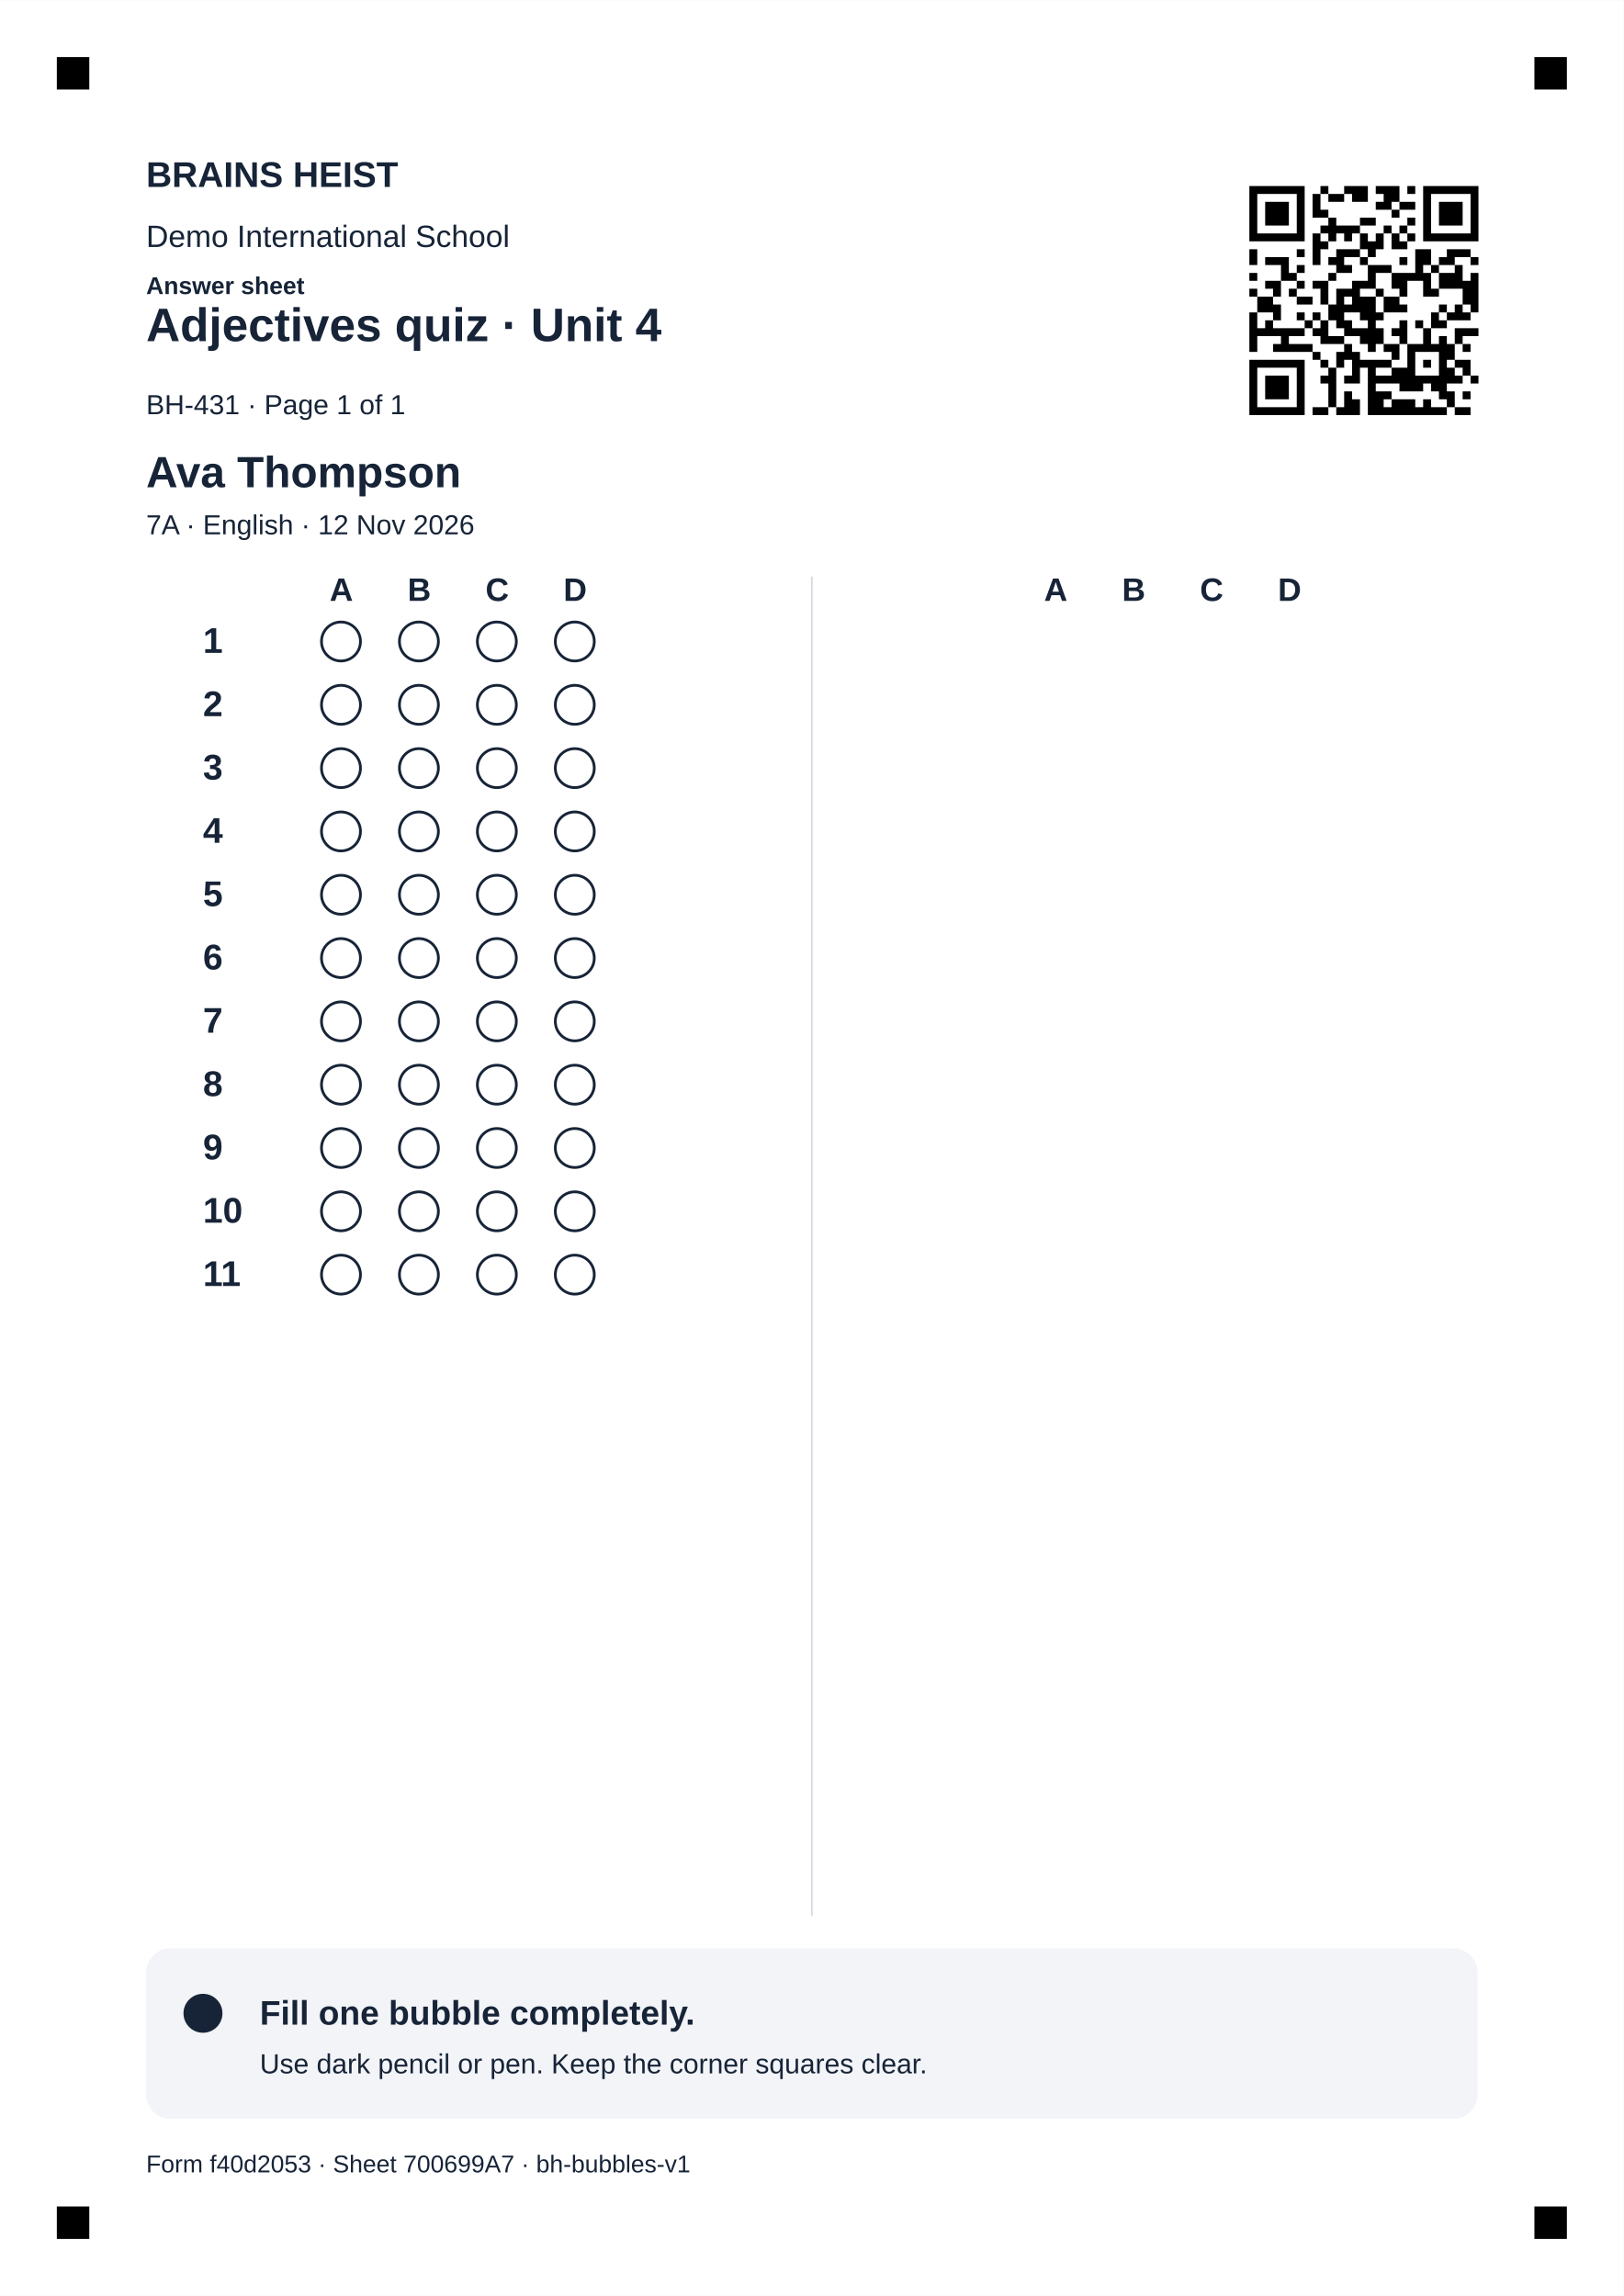
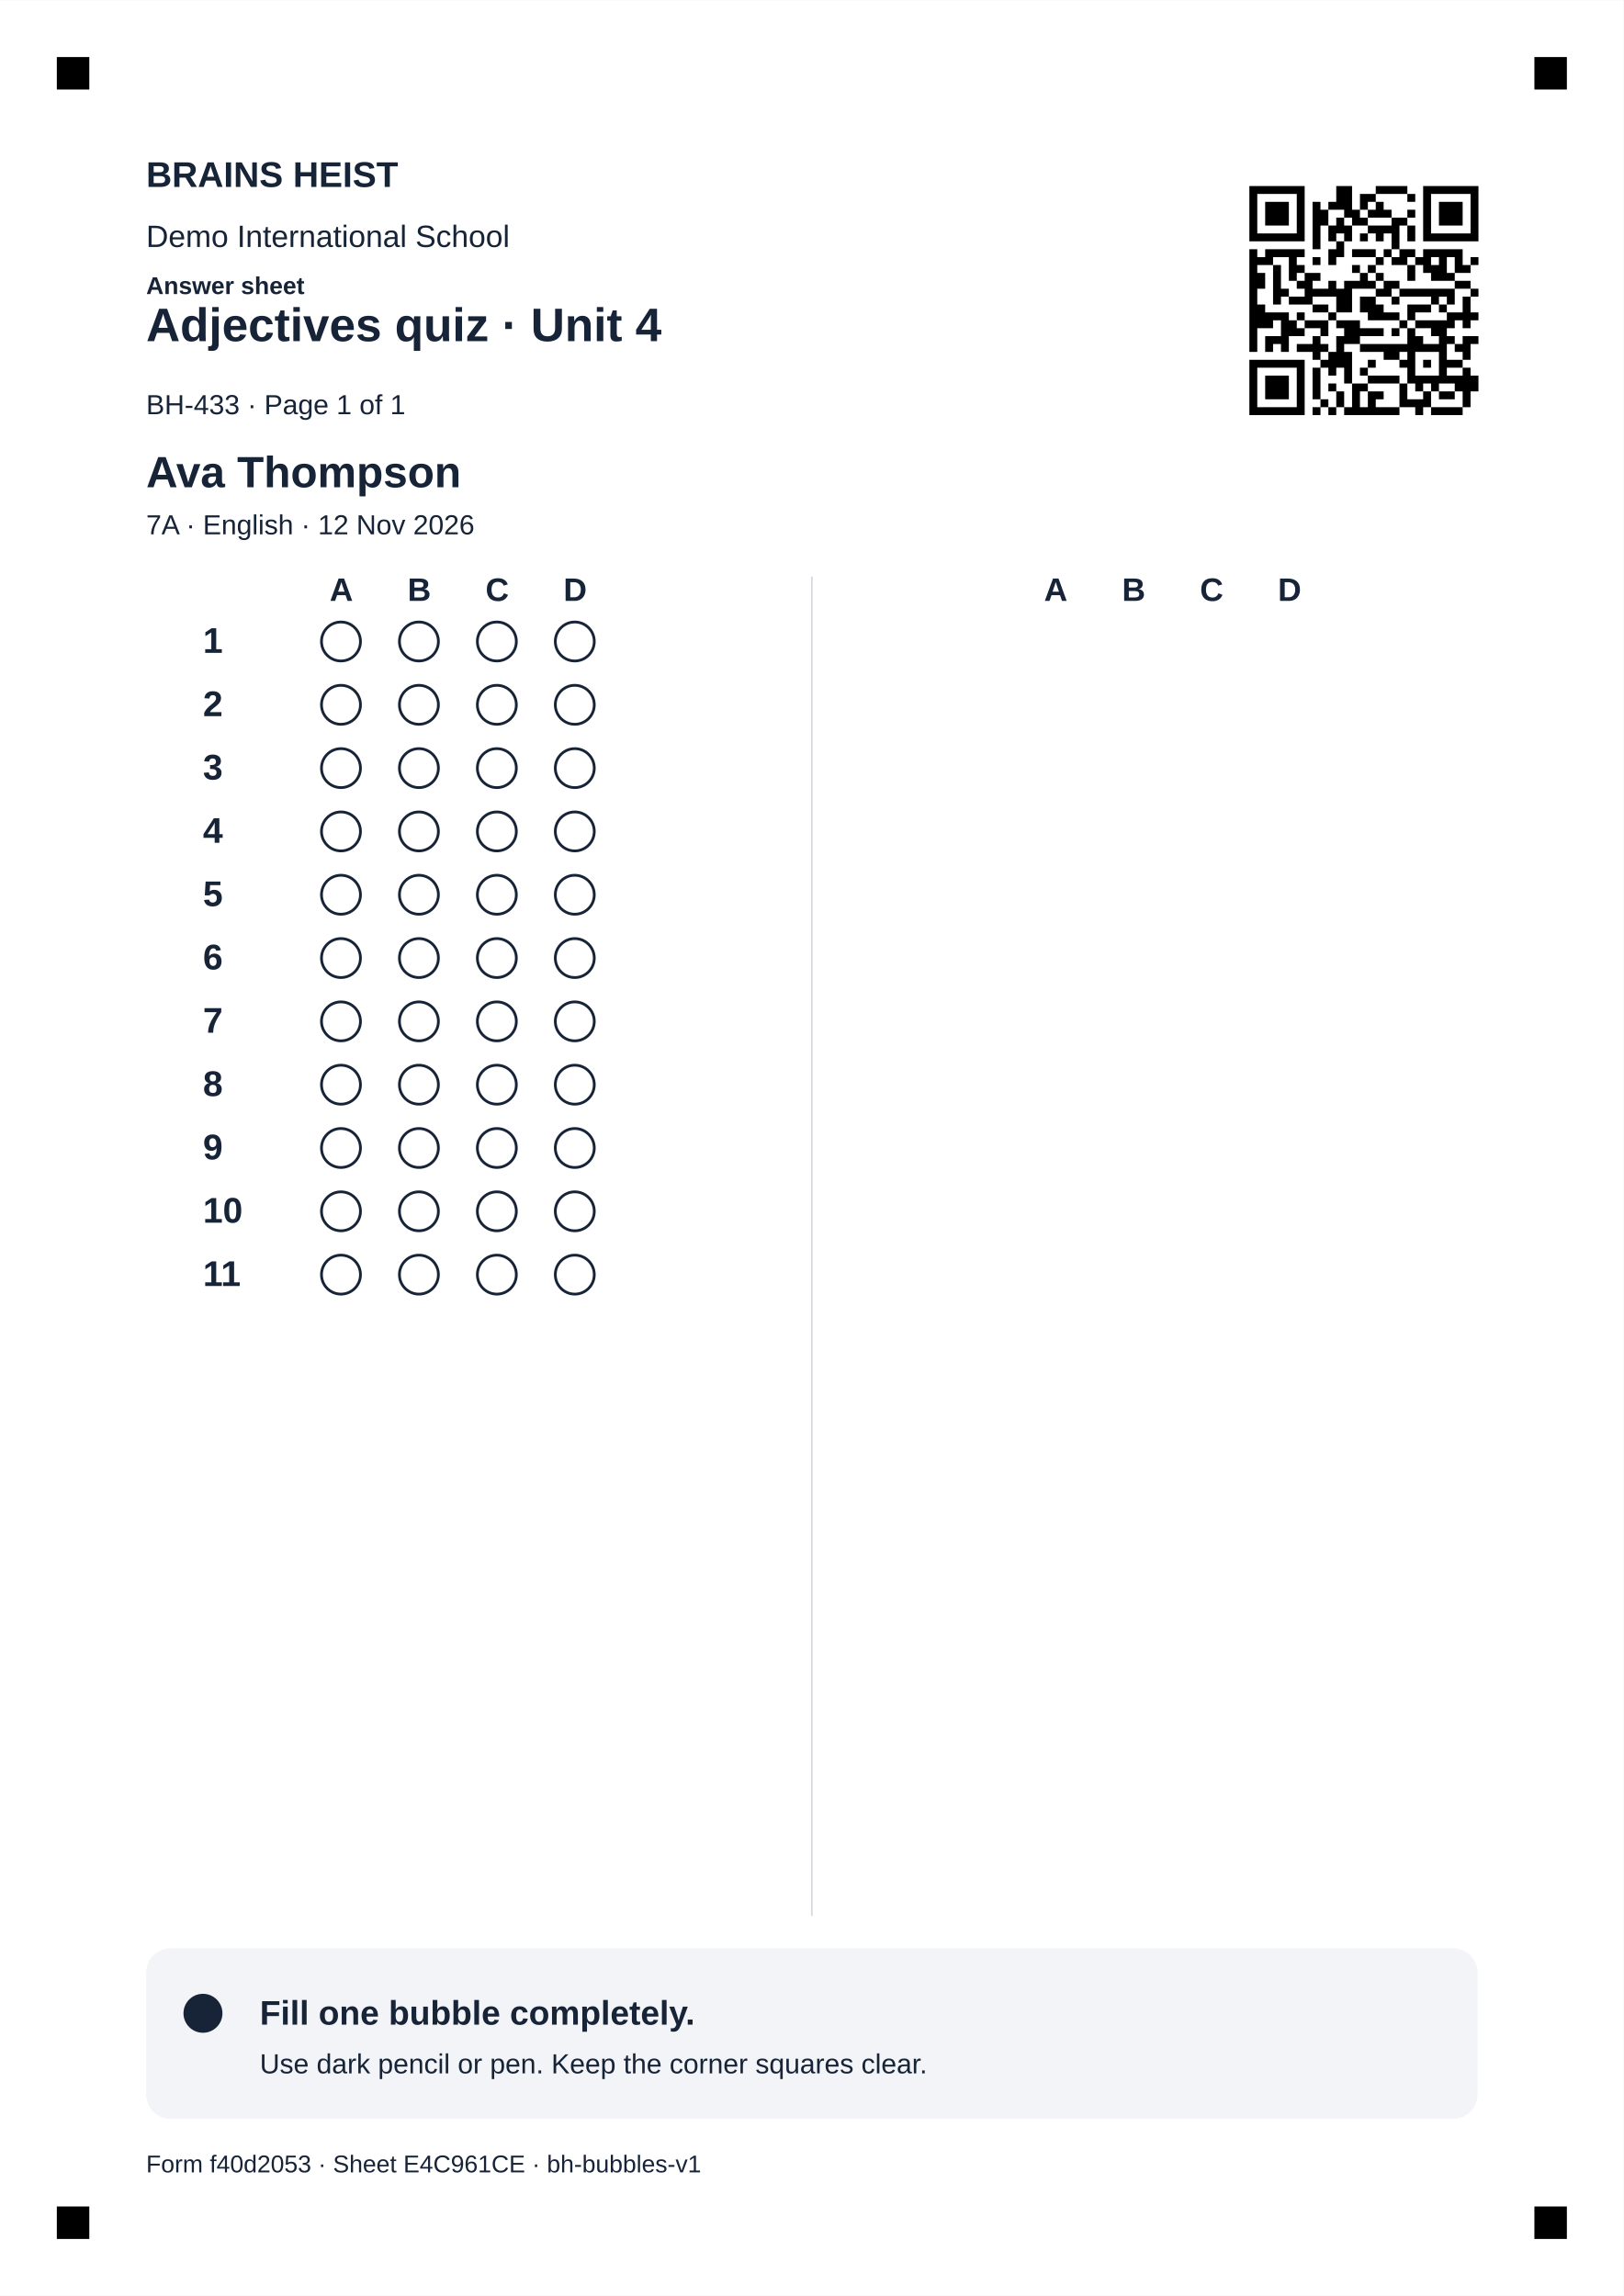
<svg xmlns="http://www.w3.org/2000/svg" viewBox="0 0 1000 1414" width="210mm" height="297mm" role="img" aria-label="Answer sheet for Ava Thompson" style="font-family:Arial,sans-serif;background:white">
  <rect width="1000" height="1414" fill="white" />
  <rect x="35" y="35" width="20" height="20" fill="black" />
  <rect x="945" y="35" width="20" height="20" fill="black" />
  <rect x="945" y="1359" width="20" height="20" fill="black" />
  <rect x="35" y="1359" width="20" height="20" fill="black" />
  <text x="90" y="115" font-size="22" font-weight="800" fill="#172438">BRAINS HEIST</text>
  <text x="90" y="152" font-size="19" font-weight="400" fill="#172438">Demo International School</text>
  <text x="90" y="181" font-size="15" font-weight="700" fill="#172438">Answer sheet</text>
  <text x="90" y="210" font-size="29" font-weight="700" fill="#172438">Adjectives quiz · Unit 4</text>
-   <text x="90" y="255" font-size="17" font-weight="400" fill="#172438">BH-431 · Page 1 of 1</text>
-   <path d="M769.459 114.459h4.865v4.865h-4.865zM774.324 114.459h4.865v4.865h-4.865zM779.189 114.459h4.865v4.865h-4.865zM784.054 114.459h4.865v4.865h-4.865zM788.919 114.459h4.865v4.865h-4.865zM793.784 114.459h4.865v4.865h-4.865zM798.649 114.459h4.865v4.865h-4.865zM813.243 114.459h4.865v4.865h-4.865zM827.838 114.459h4.865v4.865h-4.865zM832.703 114.459h4.865v4.865h-4.865zM837.568 114.459h4.865v4.865h-4.865zM847.297 114.459h4.865v4.865h-4.865zM852.162 114.459h4.865v4.865h-4.865zM857.027 114.459h4.865v4.865h-4.865zM866.757 114.459h4.865v4.865h-4.865zM876.486 114.459h4.865v4.865h-4.865zM881.351 114.459h4.865v4.865h-4.865zM886.216 114.459h4.865v4.865h-4.865zM891.081 114.459h4.865v4.865h-4.865zM895.946 114.459h4.865v4.865h-4.865zM900.811 114.459h4.865v4.865h-4.865zM905.676 114.459h4.865v4.865h-4.865zM769.459 119.324h4.865v4.865h-4.865zM798.649 119.324h4.865v4.865h-4.865zM808.378 119.324h4.865v4.865h-4.865zM818.108 119.324h4.865v4.865h-4.865zM822.973 119.324h4.865v4.865h-4.865zM832.703 119.324h4.865v4.865h-4.865zM837.568 119.324h4.865v4.865h-4.865zM852.162 119.324h4.865v4.865h-4.865zM857.027 119.324h4.865v4.865h-4.865zM876.486 119.324h4.865v4.865h-4.865zM905.676 119.324h4.865v4.865h-4.865zM769.459 124.189h4.865v4.865h-4.865zM779.189 124.189h4.865v4.865h-4.865zM784.054 124.189h4.865v4.865h-4.865zM788.919 124.189h4.865v4.865h-4.865zM798.649 124.189h4.865v4.865h-4.865zM808.378 124.189h4.865v4.865h-4.865zM847.297 124.189h4.865v4.865h-4.865zM852.162 124.189h4.865v4.865h-4.865zM861.892 124.189h4.865v4.865h-4.865zM866.757 124.189h4.865v4.865h-4.865zM876.486 124.189h4.865v4.865h-4.865zM886.216 124.189h4.865v4.865h-4.865zM891.081 124.189h4.865v4.865h-4.865zM895.946 124.189h4.865v4.865h-4.865zM905.676 124.189h4.865v4.865h-4.865zM769.459 129.054h4.865v4.865h-4.865zM779.189 129.054h4.865v4.865h-4.865zM784.054 129.054h4.865v4.865h-4.865zM788.919 129.054h4.865v4.865h-4.865zM798.649 129.054h4.865v4.865h-4.865zM808.378 129.054h4.865v4.865h-4.865zM813.243 129.054h4.865v4.865h-4.865zM857.027 129.054h4.865v4.865h-4.865zM876.486 129.054h4.865v4.865h-4.865zM886.216 129.054h4.865v4.865h-4.865zM891.081 129.054h4.865v4.865h-4.865zM895.946 129.054h4.865v4.865h-4.865zM905.676 129.054h4.865v4.865h-4.865zM769.459 133.919h4.865v4.865h-4.865zM779.189 133.919h4.865v4.865h-4.865zM784.054 133.919h4.865v4.865h-4.865zM788.919 133.919h4.865v4.865h-4.865zM798.649 133.919h4.865v4.865h-4.865zM818.108 133.919h4.865v4.865h-4.865zM837.568 133.919h4.865v4.865h-4.865zM842.432 133.919h4.865v4.865h-4.865zM866.757 133.919h4.865v4.865h-4.865zM876.486 133.919h4.865v4.865h-4.865zM886.216 133.919h4.865v4.865h-4.865zM891.081 133.919h4.865v4.865h-4.865zM895.946 133.919h4.865v4.865h-4.865zM905.676 133.919h4.865v4.865h-4.865zM769.459 138.784h4.865v4.865h-4.865zM798.649 138.784h4.865v4.865h-4.865zM813.243 138.784h4.865v4.865h-4.865zM818.108 138.784h4.865v4.865h-4.865zM822.973 138.784h4.865v4.865h-4.865zM827.838 138.784h4.865v4.865h-4.865zM832.703 138.784h4.865v4.865h-4.865zM852.162 138.784h4.865v4.865h-4.865zM861.892 138.784h4.865v4.865h-4.865zM876.486 138.784h4.865v4.865h-4.865zM905.676 138.784h4.865v4.865h-4.865zM769.459 143.649h4.865v4.865h-4.865zM774.324 143.649h4.865v4.865h-4.865zM779.189 143.649h4.865v4.865h-4.865zM784.054 143.649h4.865v4.865h-4.865zM788.919 143.649h4.865v4.865h-4.865zM793.784 143.649h4.865v4.865h-4.865zM798.649 143.649h4.865v4.865h-4.865zM808.378 143.649h4.865v4.865h-4.865zM818.108 143.649h4.865v4.865h-4.865zM827.838 143.649h4.865v4.865h-4.865zM837.568 143.649h4.865v4.865h-4.865zM847.297 143.649h4.865v4.865h-4.865zM857.027 143.649h4.865v4.865h-4.865zM866.757 143.649h4.865v4.865h-4.865zM876.486 143.649h4.865v4.865h-4.865zM881.351 143.649h4.865v4.865h-4.865zM886.216 143.649h4.865v4.865h-4.865zM891.081 143.649h4.865v4.865h-4.865zM895.946 143.649h4.865v4.865h-4.865zM900.811 143.649h4.865v4.865h-4.865zM905.676 143.649h4.865v4.865h-4.865zM808.378 148.514h4.865v4.865h-4.865zM813.243 148.514h4.865v4.865h-4.865zM837.568 148.514h4.865v4.865h-4.865zM842.432 148.514h4.865v4.865h-4.865zM847.297 148.514h4.865v4.865h-4.865zM857.027 148.514h4.865v4.865h-4.865zM861.892 148.514h4.865v4.865h-4.865zM769.459 153.378h4.865v4.865h-4.865zM798.649 153.378h4.865v4.865h-4.865zM808.378 153.378h4.865v4.865h-4.865zM822.973 153.378h4.865v4.865h-4.865zM827.838 153.378h4.865v4.865h-4.865zM832.703 153.378h4.865v4.865h-4.865zM842.432 153.378h4.865v4.865h-4.865zM871.622 153.378h4.865v4.865h-4.865zM876.486 153.378h4.865v4.865h-4.865zM891.081 153.378h4.865v4.865h-4.865zM895.946 153.378h4.865v4.865h-4.865zM900.811 153.378h4.865v4.865h-4.865zM769.459 158.243h4.865v4.865h-4.865zM779.189 158.243h4.865v4.865h-4.865zM784.054 158.243h4.865v4.865h-4.865zM788.919 158.243h4.865v4.865h-4.865zM808.378 158.243h4.865v4.865h-4.865zM818.108 158.243h4.865v4.865h-4.865zM822.973 158.243h4.865v4.865h-4.865zM837.568 158.243h4.865v4.865h-4.865zM861.892 158.243h4.865v4.865h-4.865zM871.622 158.243h4.865v4.865h-4.865zM876.486 158.243h4.865v4.865h-4.865zM886.216 158.243h4.865v4.865h-4.865zM891.081 158.243h4.865v4.865h-4.865zM905.676 158.243h4.865v4.865h-4.865zM788.919 163.108h4.865v4.865h-4.865zM798.649 163.108h4.865v4.865h-4.865zM822.973 163.108h4.865v4.865h-4.865zM827.838 163.108h4.865v4.865h-4.865zM842.432 163.108h4.865v4.865h-4.865zM847.297 163.108h4.865v4.865h-4.865zM852.162 163.108h4.865v4.865h-4.865zM871.622 163.108h4.865v4.865h-4.865zM881.351 163.108h4.865v4.865h-4.865zM895.946 163.108h4.865v4.865h-4.865zM769.459 167.973h4.865v4.865h-4.865zM788.919 167.973h4.865v4.865h-4.865zM793.784 167.973h4.865v4.865h-4.865zM818.108 167.973h4.865v4.865h-4.865zM842.432 167.973h4.865v4.865h-4.865zM857.027 167.973h4.865v4.865h-4.865zM861.892 167.973h4.865v4.865h-4.865zM866.757 167.973h4.865v4.865h-4.865zM871.622 167.973h4.865v4.865h-4.865zM876.486 167.973h4.865v4.865h-4.865zM886.216 167.973h4.865v4.865h-4.865zM891.081 167.973h4.865v4.865h-4.865zM895.946 167.973h4.865v4.865h-4.865zM905.676 167.973h4.865v4.865h-4.865zM779.189 172.838h4.865v4.865h-4.865zM784.054 172.838h4.865v4.865h-4.865zM798.649 172.838h4.865v4.865h-4.865zM808.378 172.838h4.865v4.865h-4.865zM813.243 172.838h4.865v4.865h-4.865zM832.703 172.838h4.865v4.865h-4.865zM837.568 172.838h4.865v4.865h-4.865zM842.432 172.838h4.865v4.865h-4.865zM857.027 172.838h4.865v4.865h-4.865zM861.892 172.838h4.865v4.865h-4.865zM876.486 172.838h4.865v4.865h-4.865zM886.216 172.838h4.865v4.865h-4.865zM891.081 172.838h4.865v4.865h-4.865zM895.946 172.838h4.865v4.865h-4.865zM900.811 172.838h4.865v4.865h-4.865zM905.676 172.838h4.865v4.865h-4.865zM769.459 177.703h4.865v4.865h-4.865zM784.054 177.703h4.865v4.865h-4.865zM793.784 177.703h4.865v4.865h-4.865zM813.243 177.703h4.865v4.865h-4.865zM822.973 177.703h4.865v4.865h-4.865zM827.838 177.703h4.865v4.865h-4.865zM832.703 177.703h4.865v4.865h-4.865zM847.297 177.703h4.865v4.865h-4.865zM861.892 177.703h4.865v4.865h-4.865zM876.486 177.703h4.865v4.865h-4.865zM881.351 177.703h4.865v4.865h-4.865zM900.811 177.703h4.865v4.865h-4.865zM905.676 177.703h4.865v4.865h-4.865zM774.324 182.568h4.865v4.865h-4.865zM779.189 182.568h4.865v4.865h-4.865zM798.649 182.568h4.865v4.865h-4.865zM803.514 182.568h4.865v4.865h-4.865zM813.243 182.568h4.865v4.865h-4.865zM822.973 182.568h4.865v4.865h-4.865zM832.703 182.568h4.865v4.865h-4.865zM837.568 182.568h4.865v4.865h-4.865zM842.432 182.568h4.865v4.865h-4.865zM852.162 182.568h4.865v4.865h-4.865zM857.027 182.568h4.865v4.865h-4.865zM900.811 182.568h4.865v4.865h-4.865zM905.676 182.568h4.865v4.865h-4.865zM774.324 187.432h4.865v4.865h-4.865zM779.189 187.432h4.865v4.865h-4.865zM784.054 187.432h4.865v4.865h-4.865zM818.108 187.432h4.865v4.865h-4.865zM822.973 187.432h4.865v4.865h-4.865zM827.838 187.432h4.865v4.865h-4.865zM832.703 187.432h4.865v4.865h-4.865zM837.568 187.432h4.865v4.865h-4.865zM842.432 187.432h4.865v4.865h-4.865zM852.162 187.432h4.865v4.865h-4.865zM857.027 187.432h4.865v4.865h-4.865zM861.892 187.432h4.865v4.865h-4.865zM886.216 187.432h4.865v4.865h-4.865zM895.946 187.432h4.865v4.865h-4.865zM905.676 187.432h4.865v4.865h-4.865zM769.459 192.297h4.865v4.865h-4.865zM784.054 192.297h4.865v4.865h-4.865zM798.649 192.297h4.865v4.865h-4.865zM808.378 192.297h4.865v4.865h-4.865zM818.108 192.297h4.865v4.865h-4.865zM822.973 192.297h4.865v4.865h-4.865zM837.568 192.297h4.865v4.865h-4.865zM842.432 192.297h4.865v4.865h-4.865zM847.297 192.297h4.865v4.865h-4.865zM881.351 192.297h4.865v4.865h-4.865zM891.081 192.297h4.865v4.865h-4.865zM895.946 192.297h4.865v4.865h-4.865zM900.811 192.297h4.865v4.865h-4.865zM769.459 197.162h4.865v4.865h-4.865zM779.189 197.162h4.865v4.865h-4.865zM803.514 197.162h4.865v4.865h-4.865zM813.243 197.162h4.865v4.865h-4.865zM822.973 197.162h4.865v4.865h-4.865zM827.838 197.162h4.865v4.865h-4.865zM842.432 197.162h4.865v4.865h-4.865zM861.892 197.162h4.865v4.865h-4.865zM871.622 197.162h4.865v4.865h-4.865zM881.351 197.162h4.865v4.865h-4.865zM886.216 197.162h4.865v4.865h-4.865zM769.459 202.027h4.865v4.865h-4.865zM774.324 202.027h4.865v4.865h-4.865zM779.189 202.027h4.865v4.865h-4.865zM784.054 202.027h4.865v4.865h-4.865zM788.919 202.027h4.865v4.865h-4.865zM793.784 202.027h4.865v4.865h-4.865zM798.649 202.027h4.865v4.865h-4.865zM808.378 202.027h4.865v4.865h-4.865zM813.243 202.027h4.865v4.865h-4.865zM827.838 202.027h4.865v4.865h-4.865zM832.703 202.027h4.865v4.865h-4.865zM837.568 202.027h4.865v4.865h-4.865zM842.432 202.027h4.865v4.865h-4.865zM847.297 202.027h4.865v4.865h-4.865zM857.027 202.027h4.865v4.865h-4.865zM861.892 202.027h4.865v4.865h-4.865zM876.486 202.027h4.865v4.865h-4.865zM895.946 202.027h4.865v4.865h-4.865zM900.811 202.027h4.865v4.865h-4.865zM905.676 202.027h4.865v4.865h-4.865zM769.459 206.892h4.865v4.865h-4.865zM788.919 206.892h4.865v4.865h-4.865zM813.243 206.892h4.865v4.865h-4.865zM818.108 206.892h4.865v4.865h-4.865zM822.973 206.892h4.865v4.865h-4.865zM837.568 206.892h4.865v4.865h-4.865zM842.432 206.892h4.865v4.865h-4.865zM847.297 206.892h4.865v4.865h-4.865zM861.892 206.892h4.865v4.865h-4.865zM876.486 206.892h4.865v4.865h-4.865zM886.216 206.892h4.865v4.865h-4.865zM895.946 206.892h4.865v4.865h-4.865zM769.459 211.757h4.865v4.865h-4.865zM784.054 211.757h4.865v4.865h-4.865zM788.919 211.757h4.865v4.865h-4.865zM793.784 211.757h4.865v4.865h-4.865zM798.649 211.757h4.865v4.865h-4.865zM803.514 211.757h4.865v4.865h-4.865zM827.838 211.757h4.865v4.865h-4.865zM842.432 211.757h4.865v4.865h-4.865zM852.162 211.757h4.865v4.865h-4.865zM857.027 211.757h4.865v4.865h-4.865zM866.757 211.757h4.865v4.865h-4.865zM871.622 211.757h4.865v4.865h-4.865zM876.486 211.757h4.865v4.865h-4.865zM881.351 211.757h4.865v4.865h-4.865zM886.216 211.757h4.865v4.865h-4.865zM891.081 211.757h4.865v4.865h-4.865zM900.811 211.757h4.865v4.865h-4.865zM808.378 216.622h4.865v4.865h-4.865zM822.973 216.622h4.865v4.865h-4.865zM827.838 216.622h4.865v4.865h-4.865zM832.703 216.622h4.865v4.865h-4.865zM857.027 216.622h4.865v4.865h-4.865zM866.757 216.622h4.865v4.865h-4.865zM886.216 216.622h4.865v4.865h-4.865zM891.081 216.622h4.865v4.865h-4.865zM769.459 221.486h4.865v4.865h-4.865zM774.324 221.486h4.865v4.865h-4.865zM779.189 221.486h4.865v4.865h-4.865zM784.054 221.486h4.865v4.865h-4.865zM788.919 221.486h4.865v4.865h-4.865zM793.784 221.486h4.865v4.865h-4.865zM798.649 221.486h4.865v4.865h-4.865zM813.243 221.486h4.865v4.865h-4.865zM822.973 221.486h4.865v4.865h-4.865zM832.703 221.486h4.865v4.865h-4.865zM837.568 221.486h4.865v4.865h-4.865zM842.432 221.486h4.865v4.865h-4.865zM847.297 221.486h4.865v4.865h-4.865zM852.162 221.486h4.865v4.865h-4.865zM866.757 221.486h4.865v4.865h-4.865zM876.486 221.486h4.865v4.865h-4.865zM886.216 221.486h4.865v4.865h-4.865zM895.946 221.486h4.865v4.865h-4.865zM900.811 221.486h4.865v4.865h-4.865zM769.459 226.351h4.865v4.865h-4.865zM798.649 226.351h4.865v4.865h-4.865zM818.108 226.351h4.865v4.865h-4.865zM832.703 226.351h4.865v4.865h-4.865zM842.432 226.351h4.865v4.865h-4.865zM857.027 226.351h4.865v4.865h-4.865zM861.892 226.351h4.865v4.865h-4.865zM866.757 226.351h4.865v4.865h-4.865zM886.216 226.351h4.865v4.865h-4.865zM891.081 226.351h4.865v4.865h-4.865zM900.811 226.351h4.865v4.865h-4.865zM769.459 231.216h4.865v4.865h-4.865zM779.189 231.216h4.865v4.865h-4.865zM784.054 231.216h4.865v4.865h-4.865zM788.919 231.216h4.865v4.865h-4.865zM798.649 231.216h4.865v4.865h-4.865zM813.243 231.216h4.865v4.865h-4.865zM818.108 231.216h4.865v4.865h-4.865zM827.838 231.216h4.865v4.865h-4.865zM832.703 231.216h4.865v4.865h-4.865zM842.432 231.216h4.865v4.865h-4.865zM847.297 231.216h4.865v4.865h-4.865zM852.162 231.216h4.865v4.865h-4.865zM857.027 231.216h4.865v4.865h-4.865zM861.892 231.216h4.865v4.865h-4.865zM866.757 231.216h4.865v4.865h-4.865zM871.622 231.216h4.865v4.865h-4.865zM876.486 231.216h4.865v4.865h-4.865zM881.351 231.216h4.865v4.865h-4.865zM886.216 231.216h4.865v4.865h-4.865zM891.081 231.216h4.865v4.865h-4.865zM895.946 231.216h4.865v4.865h-4.865zM905.676 231.216h4.865v4.865h-4.865zM769.459 236.081h4.865v4.865h-4.865zM779.189 236.081h4.865v4.865h-4.865zM784.054 236.081h4.865v4.865h-4.865zM788.919 236.081h4.865v4.865h-4.865zM798.649 236.081h4.865v4.865h-4.865zM818.108 236.081h4.865v4.865h-4.865zM842.432 236.081h4.865v4.865h-4.865zM861.892 236.081h4.865v4.865h-4.865zM866.757 236.081h4.865v4.865h-4.865zM871.622 236.081h4.865v4.865h-4.865zM881.351 236.081h4.865v4.865h-4.865zM886.216 236.081h4.865v4.865h-4.865zM769.459 240.946h4.865v4.865h-4.865zM779.189 240.946h4.865v4.865h-4.865zM784.054 240.946h4.865v4.865h-4.865zM788.919 240.946h4.865v4.865h-4.865zM798.649 240.946h4.865v4.865h-4.865zM818.108 240.946h4.865v4.865h-4.865zM827.838 240.946h4.865v4.865h-4.865zM842.432 240.946h4.865v4.865h-4.865zM847.297 240.946h4.865v4.865h-4.865zM852.162 240.946h4.865v4.865h-4.865zM886.216 240.946h4.865v4.865h-4.865zM891.081 240.946h4.865v4.865h-4.865zM900.811 240.946h4.865v4.865h-4.865zM769.459 245.811h4.865v4.865h-4.865zM798.649 245.811h4.865v4.865h-4.865zM818.108 245.811h4.865v4.865h-4.865zM827.838 245.811h4.865v4.865h-4.865zM832.703 245.811h4.865v4.865h-4.865zM842.432 245.811h4.865v4.865h-4.865zM847.297 245.811h4.865v4.865h-4.865zM857.027 245.811h4.865v4.865h-4.865zM861.892 245.811h4.865v4.865h-4.865zM866.757 245.811h4.865v4.865h-4.865zM876.486 245.811h4.865v4.865h-4.865zM891.081 245.811h4.865v4.865h-4.865zM769.459 250.676h4.865v4.865h-4.865zM774.324 250.676h4.865v4.865h-4.865zM779.189 250.676h4.865v4.865h-4.865zM784.054 250.676h4.865v4.865h-4.865zM788.919 250.676h4.865v4.865h-4.865zM793.784 250.676h4.865v4.865h-4.865zM798.649 250.676h4.865v4.865h-4.865zM808.378 250.676h4.865v4.865h-4.865zM813.243 250.676h4.865v4.865h-4.865zM822.973 250.676h4.865v4.865h-4.865zM827.838 250.676h4.865v4.865h-4.865zM832.703 250.676h4.865v4.865h-4.865zM842.432 250.676h4.865v4.865h-4.865zM847.297 250.676h4.865v4.865h-4.865zM852.162 250.676h4.865v4.865h-4.865zM857.027 250.676h4.865v4.865h-4.865zM861.892 250.676h4.865v4.865h-4.865zM866.757 250.676h4.865v4.865h-4.865zM871.622 250.676h4.865v4.865h-4.865zM876.486 250.676h4.865v4.865h-4.865zM881.351 250.676h4.865v4.865h-4.865zM886.216 250.676h4.865v4.865h-4.865zM895.946 250.676h4.865v4.865h-4.865zM900.811 250.676h4.865v4.865h-4.865z" fill="black" />
+   <text x="90" y="255" font-size="17" font-weight="400" fill="#172438">BH-433 · Page 1 of 1</text>
+   <path d="M769.459 114.459h4.865v4.865h-4.865zM774.324 114.459h4.865v4.865h-4.865zM779.189 114.459h4.865v4.865h-4.865zM784.054 114.459h4.865v4.865h-4.865zM788.919 114.459h4.865v4.865h-4.865zM793.784 114.459h4.865v4.865h-4.865zM798.649 114.459h4.865v4.865h-4.865zM822.973 114.459h4.865v4.865h-4.865zM827.838 114.459h4.865v4.865h-4.865zM847.297 114.459h4.865v4.865h-4.865zM852.162 114.459h4.865v4.865h-4.865zM857.027 114.459h4.865v4.865h-4.865zM861.892 114.459h4.865v4.865h-4.865zM876.486 114.459h4.865v4.865h-4.865zM881.351 114.459h4.865v4.865h-4.865zM886.216 114.459h4.865v4.865h-4.865zM891.081 114.459h4.865v4.865h-4.865zM895.946 114.459h4.865v4.865h-4.865zM900.811 114.459h4.865v4.865h-4.865zM905.676 114.459h4.865v4.865h-4.865zM769.459 119.324h4.865v4.865h-4.865zM798.649 119.324h4.865v4.865h-4.865zM822.973 119.324h4.865v4.865h-4.865zM827.838 119.324h4.865v4.865h-4.865zM837.568 119.324h4.865v4.865h-4.865zM842.432 119.324h4.865v4.865h-4.865zM866.757 119.324h4.865v4.865h-4.865zM876.486 119.324h4.865v4.865h-4.865zM905.676 119.324h4.865v4.865h-4.865zM769.459 124.189h4.865v4.865h-4.865zM779.189 124.189h4.865v4.865h-4.865zM784.054 124.189h4.865v4.865h-4.865zM788.919 124.189h4.865v4.865h-4.865zM798.649 124.189h4.865v4.865h-4.865zM808.378 124.189h4.865v4.865h-4.865zM818.108 124.189h4.865v4.865h-4.865zM822.973 124.189h4.865v4.865h-4.865zM827.838 124.189h4.865v4.865h-4.865zM837.568 124.189h4.865v4.865h-4.865zM847.297 124.189h4.865v4.865h-4.865zM876.486 124.189h4.865v4.865h-4.865zM886.216 124.189h4.865v4.865h-4.865zM891.081 124.189h4.865v4.865h-4.865zM895.946 124.189h4.865v4.865h-4.865zM905.676 124.189h4.865v4.865h-4.865zM769.459 129.054h4.865v4.865h-4.865zM779.189 129.054h4.865v4.865h-4.865zM784.054 129.054h4.865v4.865h-4.865zM788.919 129.054h4.865v4.865h-4.865zM798.649 129.054h4.865v4.865h-4.865zM808.378 129.054h4.865v4.865h-4.865zM813.243 129.054h4.865v4.865h-4.865zM827.838 129.054h4.865v4.865h-4.865zM832.703 129.054h4.865v4.865h-4.865zM842.432 129.054h4.865v4.865h-4.865zM847.297 129.054h4.865v4.865h-4.865zM852.162 129.054h4.865v4.865h-4.865zM866.757 129.054h4.865v4.865h-4.865zM876.486 129.054h4.865v4.865h-4.865zM886.216 129.054h4.865v4.865h-4.865zM891.081 129.054h4.865v4.865h-4.865zM895.946 129.054h4.865v4.865h-4.865zM905.676 129.054h4.865v4.865h-4.865zM769.459 133.919h4.865v4.865h-4.865zM779.189 133.919h4.865v4.865h-4.865zM784.054 133.919h4.865v4.865h-4.865zM788.919 133.919h4.865v4.865h-4.865zM798.649 133.919h4.865v4.865h-4.865zM808.378 133.919h4.865v4.865h-4.865zM813.243 133.919h4.865v4.865h-4.865zM822.973 133.919h4.865v4.865h-4.865zM832.703 133.919h4.865v4.865h-4.865zM837.568 133.919h4.865v4.865h-4.865zM857.027 133.919h4.865v4.865h-4.865zM861.892 133.919h4.865v4.865h-4.865zM876.486 133.919h4.865v4.865h-4.865zM886.216 133.919h4.865v4.865h-4.865zM891.081 133.919h4.865v4.865h-4.865zM895.946 133.919h4.865v4.865h-4.865zM905.676 133.919h4.865v4.865h-4.865zM769.459 138.784h4.865v4.865h-4.865zM798.649 138.784h4.865v4.865h-4.865zM808.378 138.784h4.865v4.865h-4.865zM818.108 138.784h4.865v4.865h-4.865zM822.973 138.784h4.865v4.865h-4.865zM827.838 138.784h4.865v4.865h-4.865zM842.432 138.784h4.865v4.865h-4.865zM847.297 138.784h4.865v4.865h-4.865zM852.162 138.784h4.865v4.865h-4.865zM857.027 138.784h4.865v4.865h-4.865zM866.757 138.784h4.865v4.865h-4.865zM876.486 138.784h4.865v4.865h-4.865zM905.676 138.784h4.865v4.865h-4.865zM769.459 143.649h4.865v4.865h-4.865zM774.324 143.649h4.865v4.865h-4.865zM779.189 143.649h4.865v4.865h-4.865zM784.054 143.649h4.865v4.865h-4.865zM788.919 143.649h4.865v4.865h-4.865zM793.784 143.649h4.865v4.865h-4.865zM798.649 143.649h4.865v4.865h-4.865zM808.378 143.649h4.865v4.865h-4.865zM818.108 143.649h4.865v4.865h-4.865zM827.838 143.649h4.865v4.865h-4.865zM837.568 143.649h4.865v4.865h-4.865zM847.297 143.649h4.865v4.865h-4.865zM857.027 143.649h4.865v4.865h-4.865zM866.757 143.649h4.865v4.865h-4.865zM876.486 143.649h4.865v4.865h-4.865zM881.351 143.649h4.865v4.865h-4.865zM886.216 143.649h4.865v4.865h-4.865zM891.081 143.649h4.865v4.865h-4.865zM895.946 143.649h4.865v4.865h-4.865zM900.811 143.649h4.865v4.865h-4.865zM905.676 143.649h4.865v4.865h-4.865zM808.378 148.514h4.865v4.865h-4.865zM822.973 148.514h4.865v4.865h-4.865zM857.027 148.514h4.865v4.865h-4.865zM769.459 153.378h4.865v4.865h-4.865zM779.189 153.378h4.865v4.865h-4.865zM784.054 153.378h4.865v4.865h-4.865zM788.919 153.378h4.865v4.865h-4.865zM793.784 153.378h4.865v4.865h-4.865zM798.649 153.378h4.865v4.865h-4.865zM818.108 153.378h4.865v4.865h-4.865zM822.973 153.378h4.865v4.865h-4.865zM832.703 153.378h4.865v4.865h-4.865zM837.568 153.378h4.865v4.865h-4.865zM842.432 153.378h4.865v4.865h-4.865zM852.162 153.378h4.865v4.865h-4.865zM861.892 153.378h4.865v4.865h-4.865zM866.757 153.378h4.865v4.865h-4.865zM876.486 153.378h4.865v4.865h-4.865zM881.351 153.378h4.865v4.865h-4.865zM886.216 153.378h4.865v4.865h-4.865zM891.081 153.378h4.865v4.865h-4.865zM895.946 153.378h4.865v4.865h-4.865zM769.459 158.243h4.865v4.865h-4.865zM774.324 158.243h4.865v4.865h-4.865zM779.189 158.243h4.865v4.865h-4.865zM793.784 158.243h4.865v4.865h-4.865zM808.378 158.243h4.865v4.865h-4.865zM818.108 158.243h4.865v4.865h-4.865zM847.297 158.243h4.865v4.865h-4.865zM857.027 158.243h4.865v4.865h-4.865zM861.892 158.243h4.865v4.865h-4.865zM871.622 158.243h4.865v4.865h-4.865zM876.486 158.243h4.865v4.865h-4.865zM886.216 158.243h4.865v4.865h-4.865zM895.946 158.243h4.865v4.865h-4.865zM905.676 158.243h4.865v4.865h-4.865zM769.459 163.108h4.865v4.865h-4.865zM784.054 163.108h4.865v4.865h-4.865zM793.784 163.108h4.865v4.865h-4.865zM798.649 163.108h4.865v4.865h-4.865zM832.703 163.108h4.865v4.865h-4.865zM842.432 163.108h4.865v4.865h-4.865zM866.757 163.108h4.865v4.865h-4.865zM876.486 163.108h4.865v4.865h-4.865zM881.351 163.108h4.865v4.865h-4.865zM886.216 163.108h4.865v4.865h-4.865zM895.946 163.108h4.865v4.865h-4.865zM900.811 163.108h4.865v4.865h-4.865zM769.459 167.973h4.865v4.865h-4.865zM774.324 167.973h4.865v4.865h-4.865zM784.054 167.973h4.865v4.865h-4.865zM793.784 167.973h4.865v4.865h-4.865zM803.514 167.973h4.865v4.865h-4.865zM808.378 167.973h4.865v4.865h-4.865zM837.568 167.973h4.865v4.865h-4.865zM847.297 167.973h4.865v4.865h-4.865zM866.757 167.973h4.865v4.865h-4.865zM881.351 167.973h4.865v4.865h-4.865zM886.216 167.973h4.865v4.865h-4.865zM891.081 167.973h4.865v4.865h-4.865zM769.459 172.838h4.865v4.865h-4.865zM774.324 172.838h4.865v4.865h-4.865zM784.054 172.838h4.865v4.865h-4.865zM798.649 172.838h4.865v4.865h-4.865zM803.514 172.838h4.865v4.865h-4.865zM818.108 172.838h4.865v4.865h-4.865zM827.838 172.838h4.865v4.865h-4.865zM832.703 172.838h4.865v4.865h-4.865zM837.568 172.838h4.865v4.865h-4.865zM842.432 172.838h4.865v4.865h-4.865zM852.162 172.838h4.865v4.865h-4.865zM857.027 172.838h4.865v4.865h-4.865zM895.946 172.838h4.865v4.865h-4.865zM900.811 172.838h4.865v4.865h-4.865zM769.459 177.703h4.865v4.865h-4.865zM784.054 177.703h4.865v4.865h-4.865zM788.919 177.703h4.865v4.865h-4.865zM803.514 177.703h4.865v4.865h-4.865zM808.378 177.703h4.865v4.865h-4.865zM813.243 177.703h4.865v4.865h-4.865zM818.108 177.703h4.865v4.865h-4.865zM822.973 177.703h4.865v4.865h-4.865zM827.838 177.703h4.865v4.865h-4.865zM847.297 177.703h4.865v4.865h-4.865zM852.162 177.703h4.865v4.865h-4.865zM861.892 177.703h4.865v4.865h-4.865zM866.757 177.703h4.865v4.865h-4.865zM871.622 177.703h4.865v4.865h-4.865zM876.486 177.703h4.865v4.865h-4.865zM881.351 177.703h4.865v4.865h-4.865zM886.216 177.703h4.865v4.865h-4.865zM891.081 177.703h4.865v4.865h-4.865zM905.676 177.703h4.865v4.865h-4.865zM769.459 182.568h4.865v4.865h-4.865zM784.054 182.568h4.865v4.865h-4.865zM793.784 182.568h4.865v4.865h-4.865zM798.649 182.568h4.865v4.865h-4.865zM803.514 182.568h4.865v4.865h-4.865zM822.973 182.568h4.865v4.865h-4.865zM827.838 182.568h4.865v4.865h-4.865zM837.568 182.568h4.865v4.865h-4.865zM842.432 182.568h4.865v4.865h-4.865zM857.027 182.568h4.865v4.865h-4.865zM881.351 182.568h4.865v4.865h-4.865zM891.081 182.568h4.865v4.865h-4.865zM900.811 182.568h4.865v4.865h-4.865zM769.459 187.432h4.865v4.865h-4.865zM774.324 187.432h4.865v4.865h-4.865zM808.378 187.432h4.865v4.865h-4.865zM813.243 187.432h4.865v4.865h-4.865zM822.973 187.432h4.865v4.865h-4.865zM827.838 187.432h4.865v4.865h-4.865zM837.568 187.432h4.865v4.865h-4.865zM842.432 187.432h4.865v4.865h-4.865zM847.297 187.432h4.865v4.865h-4.865zM866.757 187.432h4.865v4.865h-4.865zM871.622 187.432h4.865v4.865h-4.865zM876.486 187.432h4.865v4.865h-4.865zM886.216 187.432h4.865v4.865h-4.865zM900.811 187.432h4.865v4.865h-4.865zM769.459 192.297h4.865v4.865h-4.865zM774.324 192.297h4.865v4.865h-4.865zM779.189 192.297h4.865v4.865h-4.865zM784.054 192.297h4.865v4.865h-4.865zM788.919 192.297h4.865v4.865h-4.865zM798.649 192.297h4.865v4.865h-4.865zM818.108 192.297h4.865v4.865h-4.865zM842.432 192.297h4.865v4.865h-4.865zM847.297 192.297h4.865v4.865h-4.865zM852.162 192.297h4.865v4.865h-4.865zM857.027 192.297h4.865v4.865h-4.865zM866.757 192.297h4.865v4.865h-4.865zM891.081 192.297h4.865v4.865h-4.865zM895.946 192.297h4.865v4.865h-4.865zM900.811 192.297h4.865v4.865h-4.865zM905.676 192.297h4.865v4.865h-4.865zM769.459 197.162h4.865v4.865h-4.865zM774.324 197.162h4.865v4.865h-4.865zM779.189 197.162h4.865v4.865h-4.865zM788.919 197.162h4.865v4.865h-4.865zM793.784 197.162h4.865v4.865h-4.865zM803.514 197.162h4.865v4.865h-4.865zM808.378 197.162h4.865v4.865h-4.865zM813.243 197.162h4.865v4.865h-4.865zM822.973 197.162h4.865v4.865h-4.865zM827.838 197.162h4.865v4.865h-4.865zM832.703 197.162h4.865v4.865h-4.865zM861.892 197.162h4.865v4.865h-4.865zM871.622 197.162h4.865v4.865h-4.865zM876.486 197.162h4.865v4.865h-4.865zM881.351 197.162h4.865v4.865h-4.865zM886.216 197.162h4.865v4.865h-4.865zM891.081 197.162h4.865v4.865h-4.865zM900.811 197.162h4.865v4.865h-4.865zM769.459 202.027h4.865v4.865h-4.865zM788.919 202.027h4.865v4.865h-4.865zM793.784 202.027h4.865v4.865h-4.865zM798.649 202.027h4.865v4.865h-4.865zM813.243 202.027h4.865v4.865h-4.865zM827.838 202.027h4.865v4.865h-4.865zM832.703 202.027h4.865v4.865h-4.865zM837.568 202.027h4.865v4.865h-4.865zM842.432 202.027h4.865v4.865h-4.865zM847.297 202.027h4.865v4.865h-4.865zM857.027 202.027h4.865v4.865h-4.865zM866.757 202.027h4.865v4.865h-4.865zM881.351 202.027h4.865v4.865h-4.865zM886.216 202.027h4.865v4.865h-4.865zM769.459 206.892h4.865v4.865h-4.865zM779.189 206.892h4.865v4.865h-4.865zM784.054 206.892h4.865v4.865h-4.865zM788.919 206.892h4.865v4.865h-4.865zM808.378 206.892h4.865v4.865h-4.865zM822.973 206.892h4.865v4.865h-4.865zM827.838 206.892h4.865v4.865h-4.865zM832.703 206.892h4.865v4.865h-4.865zM866.757 206.892h4.865v4.865h-4.865zM871.622 206.892h4.865v4.865h-4.865zM886.216 206.892h4.865v4.865h-4.865zM891.081 206.892h4.865v4.865h-4.865zM900.811 206.892h4.865v4.865h-4.865zM905.676 206.892h4.865v4.865h-4.865zM769.459 211.757h4.865v4.865h-4.865zM779.189 211.757h4.865v4.865h-4.865zM788.919 211.757h4.865v4.865h-4.865zM798.649 211.757h4.865v4.865h-4.865zM803.514 211.757h4.865v4.865h-4.865zM808.378 211.757h4.865v4.865h-4.865zM813.243 211.757h4.865v4.865h-4.865zM822.973 211.757h4.865v4.865h-4.865zM837.568 211.757h4.865v4.865h-4.865zM842.432 211.757h4.865v4.865h-4.865zM847.297 211.757h4.865v4.865h-4.865zM852.162 211.757h4.865v4.865h-4.865zM857.027 211.757h4.865v4.865h-4.865zM861.892 211.757h4.865v4.865h-4.865zM866.757 211.757h4.865v4.865h-4.865zM871.622 211.757h4.865v4.865h-4.865zM876.486 211.757h4.865v4.865h-4.865zM881.351 211.757h4.865v4.865h-4.865zM886.216 211.757h4.865v4.865h-4.865zM895.946 211.757h4.865v4.865h-4.865zM900.811 211.757h4.865v4.865h-4.865zM808.378 216.622h4.865v4.865h-4.865zM818.108 216.622h4.865v4.865h-4.865zM822.973 216.622h4.865v4.865h-4.865zM827.838 216.622h4.865v4.865h-4.865zM852.162 216.622h4.865v4.865h-4.865zM857.027 216.622h4.865v4.865h-4.865zM866.757 216.622h4.865v4.865h-4.865zM886.216 216.622h4.865v4.865h-4.865zM900.811 216.622h4.865v4.865h-4.865zM769.459 221.486h4.865v4.865h-4.865zM774.324 221.486h4.865v4.865h-4.865zM779.189 221.486h4.865v4.865h-4.865zM784.054 221.486h4.865v4.865h-4.865zM788.919 221.486h4.865v4.865h-4.865zM793.784 221.486h4.865v4.865h-4.865zM798.649 221.486h4.865v4.865h-4.865zM813.243 221.486h4.865v4.865h-4.865zM818.108 221.486h4.865v4.865h-4.865zM822.973 221.486h4.865v4.865h-4.865zM827.838 221.486h4.865v4.865h-4.865zM842.432 221.486h4.865v4.865h-4.865zM861.892 221.486h4.865v4.865h-4.865zM866.757 221.486h4.865v4.865h-4.865zM876.486 221.486h4.865v4.865h-4.865zM886.216 221.486h4.865v4.865h-4.865zM891.081 221.486h4.865v4.865h-4.865zM895.946 221.486h4.865v4.865h-4.865zM769.459 226.351h4.865v4.865h-4.865zM798.649 226.351h4.865v4.865h-4.865zM808.378 226.351h4.865v4.865h-4.865zM818.108 226.351h4.865v4.865h-4.865zM827.838 226.351h4.865v4.865h-4.865zM837.568 226.351h4.865v4.865h-4.865zM866.757 226.351h4.865v4.865h-4.865zM886.216 226.351h4.865v4.865h-4.865zM900.811 226.351h4.865v4.865h-4.865zM769.459 231.216h4.865v4.865h-4.865zM779.189 231.216h4.865v4.865h-4.865zM784.054 231.216h4.865v4.865h-4.865zM788.919 231.216h4.865v4.865h-4.865zM798.649 231.216h4.865v4.865h-4.865zM808.378 231.216h4.865v4.865h-4.865zM827.838 231.216h4.865v4.865h-4.865zM842.432 231.216h4.865v4.865h-4.865zM847.297 231.216h4.865v4.865h-4.865zM852.162 231.216h4.865v4.865h-4.865zM857.027 231.216h4.865v4.865h-4.865zM866.757 231.216h4.865v4.865h-4.865zM871.622 231.216h4.865v4.865h-4.865zM876.486 231.216h4.865v4.865h-4.865zM881.351 231.216h4.865v4.865h-4.865zM886.216 231.216h4.865v4.865h-4.865zM891.081 231.216h4.865v4.865h-4.865zM895.946 231.216h4.865v4.865h-4.865zM900.811 231.216h4.865v4.865h-4.865zM905.676 231.216h4.865v4.865h-4.865zM769.459 236.081h4.865v4.865h-4.865zM779.189 236.081h4.865v4.865h-4.865zM784.054 236.081h4.865v4.865h-4.865zM788.919 236.081h4.865v4.865h-4.865zM798.649 236.081h4.865v4.865h-4.865zM808.378 236.081h4.865v4.865h-4.865zM818.108 236.081h4.865v4.865h-4.865zM832.703 236.081h4.865v4.865h-4.865zM837.568 236.081h4.865v4.865h-4.865zM861.892 236.081h4.865v4.865h-4.865zM871.622 236.081h4.865v4.865h-4.865zM881.351 236.081h4.865v4.865h-4.865zM895.946 236.081h4.865v4.865h-4.865zM900.811 236.081h4.865v4.865h-4.865zM905.676 236.081h4.865v4.865h-4.865zM769.459 240.946h4.865v4.865h-4.865zM779.189 240.946h4.865v4.865h-4.865zM784.054 240.946h4.865v4.865h-4.865zM788.919 240.946h4.865v4.865h-4.865zM798.649 240.946h4.865v4.865h-4.865zM808.378 240.946h4.865v4.865h-4.865zM822.973 240.946h4.865v4.865h-4.865zM832.703 240.946h4.865v4.865h-4.865zM842.432 240.946h4.865v4.865h-4.865zM847.297 240.946h4.865v4.865h-4.865zM861.892 240.946h4.865v4.865h-4.865zM876.486 240.946h4.865v4.865h-4.865zM886.216 240.946h4.865v4.865h-4.865zM891.081 240.946h4.865v4.865h-4.865zM900.811 240.946h4.865v4.865h-4.865zM769.459 245.811h4.865v4.865h-4.865zM798.649 245.811h4.865v4.865h-4.865zM813.243 245.811h4.865v4.865h-4.865zM822.973 245.811h4.865v4.865h-4.865zM832.703 245.811h4.865v4.865h-4.865zM842.432 245.811h4.865v4.865h-4.865zM861.892 245.811h4.865v4.865h-4.865zM866.757 245.811h4.865v4.865h-4.865zM871.622 245.811h4.865v4.865h-4.865zM876.486 245.811h4.865v4.865h-4.865zM900.811 245.811h4.865v4.865h-4.865zM769.459 250.676h4.865v4.865h-4.865zM774.324 250.676h4.865v4.865h-4.865zM779.189 250.676h4.865v4.865h-4.865zM784.054 250.676h4.865v4.865h-4.865zM788.919 250.676h4.865v4.865h-4.865zM793.784 250.676h4.865v4.865h-4.865zM798.649 250.676h4.865v4.865h-4.865zM808.378 250.676h4.865v4.865h-4.865zM818.108 250.676h4.865v4.865h-4.865zM827.838 250.676h4.865v4.865h-4.865zM832.703 250.676h4.865v4.865h-4.865zM837.568 250.676h4.865v4.865h-4.865zM842.432 250.676h4.865v4.865h-4.865zM847.297 250.676h4.865v4.865h-4.865zM852.162 250.676h4.865v4.865h-4.865zM857.027 250.676h4.865v4.865h-4.865zM871.622 250.676h4.865v4.865h-4.865zM881.351 250.676h4.865v4.865h-4.865zM886.216 250.676h4.865v4.865h-4.865zM891.081 250.676h4.865v4.865h-4.865zM895.946 250.676h4.865v4.865h-4.865z" fill="black" />
  <text x="90" y="300" font-size="27" font-weight="700" fill="#172438">Ava Thompson</text>
  <text x="90" y="329" font-size="17" font-weight="400" fill="#172438">7A · English · 12 Nov 2026</text>
  <text x="203" y="370" font-size="20" font-weight="700" fill="#172438">A</text>
  <text x="251" y="370" font-size="20" font-weight="700" fill="#172438">B</text>
  <text x="299" y="370" font-size="20" font-weight="700" fill="#172438">C</text>
  <text x="347" y="370" font-size="20" font-weight="700" fill="#172438">D</text>
  <text x="643" y="370" font-size="20" font-weight="700" fill="#172438">A</text>
  <text x="691" y="370" font-size="20" font-weight="700" fill="#172438">B</text>
  <text x="739" y="370" font-size="20" font-weight="700" fill="#172438">C</text>
  <text x="787" y="370" font-size="20" font-weight="700" fill="#172438">D</text>
  <text x="125" y="402" font-size="22" font-weight="700" fill="#172438">1</text>
  <circle cx="210" cy="395" r="12" fill="white" stroke="#172438" stroke-width="1.7" />
  <circle cx="258" cy="395" r="12" fill="white" stroke="#172438" stroke-width="1.7" />
  <circle cx="306" cy="395" r="12" fill="white" stroke="#172438" stroke-width="1.7" />
  <circle cx="354" cy="395" r="12" fill="white" stroke="#172438" stroke-width="1.7" />
  <text x="125" y="441" font-size="22" font-weight="700" fill="#172438">2</text>
  <circle cx="210" cy="434" r="12" fill="white" stroke="#172438" stroke-width="1.7" />
  <circle cx="258" cy="434" r="12" fill="white" stroke="#172438" stroke-width="1.7" />
  <circle cx="306" cy="434" r="12" fill="white" stroke="#172438" stroke-width="1.7" />
  <circle cx="354" cy="434" r="12" fill="white" stroke="#172438" stroke-width="1.7" />
  <text x="125" y="480" font-size="22" font-weight="700" fill="#172438">3</text>
  <circle cx="210" cy="473" r="12" fill="white" stroke="#172438" stroke-width="1.7" />
  <circle cx="258" cy="473" r="12" fill="white" stroke="#172438" stroke-width="1.7" />
  <circle cx="306" cy="473" r="12" fill="white" stroke="#172438" stroke-width="1.7" />
  <circle cx="354" cy="473" r="12" fill="white" stroke="#172438" stroke-width="1.7" />
  <text x="125" y="519" font-size="22" font-weight="700" fill="#172438">4</text>
  <circle cx="210" cy="512" r="12" fill="white" stroke="#172438" stroke-width="1.7" />
  <circle cx="258" cy="512" r="12" fill="white" stroke="#172438" stroke-width="1.7" />
  <circle cx="306" cy="512" r="12" fill="white" stroke="#172438" stroke-width="1.7" />
  <circle cx="354" cy="512" r="12" fill="white" stroke="#172438" stroke-width="1.7" />
  <text x="125" y="558" font-size="22" font-weight="700" fill="#172438">5</text>
  <circle cx="210" cy="551" r="12" fill="white" stroke="#172438" stroke-width="1.7" />
  <circle cx="258" cy="551" r="12" fill="white" stroke="#172438" stroke-width="1.7" />
  <circle cx="306" cy="551" r="12" fill="white" stroke="#172438" stroke-width="1.7" />
  <circle cx="354" cy="551" r="12" fill="white" stroke="#172438" stroke-width="1.7" />
  <text x="125" y="597" font-size="22" font-weight="700" fill="#172438">6</text>
  <circle cx="210" cy="590" r="12" fill="white" stroke="#172438" stroke-width="1.7" />
  <circle cx="258" cy="590" r="12" fill="white" stroke="#172438" stroke-width="1.7" />
  <circle cx="306" cy="590" r="12" fill="white" stroke="#172438" stroke-width="1.7" />
  <circle cx="354" cy="590" r="12" fill="white" stroke="#172438" stroke-width="1.7" />
  <text x="125" y="636" font-size="22" font-weight="700" fill="#172438">7</text>
  <circle cx="210" cy="629" r="12" fill="white" stroke="#172438" stroke-width="1.7" />
  <circle cx="258" cy="629" r="12" fill="white" stroke="#172438" stroke-width="1.7" />
  <circle cx="306" cy="629" r="12" fill="white" stroke="#172438" stroke-width="1.7" />
  <circle cx="354" cy="629" r="12" fill="white" stroke="#172438" stroke-width="1.7" />
  <text x="125" y="675" font-size="22" font-weight="700" fill="#172438">8</text>
  <circle cx="210" cy="668" r="12" fill="white" stroke="#172438" stroke-width="1.7" />
  <circle cx="258" cy="668" r="12" fill="white" stroke="#172438" stroke-width="1.7" />
  <circle cx="306" cy="668" r="12" fill="white" stroke="#172438" stroke-width="1.7" />
  <circle cx="354" cy="668" r="12" fill="white" stroke="#172438" stroke-width="1.7" />
  <text x="125" y="714" font-size="22" font-weight="700" fill="#172438">9</text>
  <circle cx="210" cy="707" r="12" fill="white" stroke="#172438" stroke-width="1.7" />
  <circle cx="258" cy="707" r="12" fill="white" stroke="#172438" stroke-width="1.7" />
  <circle cx="306" cy="707" r="12" fill="white" stroke="#172438" stroke-width="1.7" />
  <circle cx="354" cy="707" r="12" fill="white" stroke="#172438" stroke-width="1.7" />
  <text x="125" y="753" font-size="22" font-weight="700" fill="#172438">10</text>
  <circle cx="210" cy="746" r="12" fill="white" stroke="#172438" stroke-width="1.7" />
  <circle cx="258" cy="746" r="12" fill="white" stroke="#172438" stroke-width="1.7" />
  <circle cx="306" cy="746" r="12" fill="white" stroke="#172438" stroke-width="1.7" />
  <circle cx="354" cy="746" r="12" fill="white" stroke="#172438" stroke-width="1.7" />
  <text x="125" y="792" font-size="22" font-weight="700" fill="#172438">11</text>
  <circle cx="210" cy="785" r="12" fill="white" stroke="#172438" stroke-width="1.7" />
  <circle cx="258" cy="785" r="12" fill="white" stroke="#172438" stroke-width="1.7" />
  <circle cx="306" cy="785" r="12" fill="white" stroke="#172438" stroke-width="1.7" />
  <circle cx="354" cy="785" r="12" fill="white" stroke="#172438" stroke-width="1.7" />
  <line x1="500" y1="355" x2="500" y2="1180" stroke="#d4d9e0" />
  <rect x="90" y="1200" width="820" height="105" rx="15" fill="#f2f4f7" />
  <circle cx="125" cy="1240" r="12" fill="#172438" />
  <text x="160" y="1247" font-size="21" font-weight="700" fill="#172438">Fill one bubble completely.</text>
  <text x="160" y="1277" font-size="17" font-weight="400" fill="#172438">Use dark pencil or pen. Keep the corner squares clear.</text>
-   <text x="90" y="1338" font-size="15" font-weight="400" fill="#172438">Form f40d2053 · Sheet 700699A7 · bh-bubbles-v1</text>
+   <text x="90" y="1338" font-size="15" font-weight="400" fill="#172438">Form f40d2053 · Sheet E4C961CE · bh-bubbles-v1</text>
</svg>
